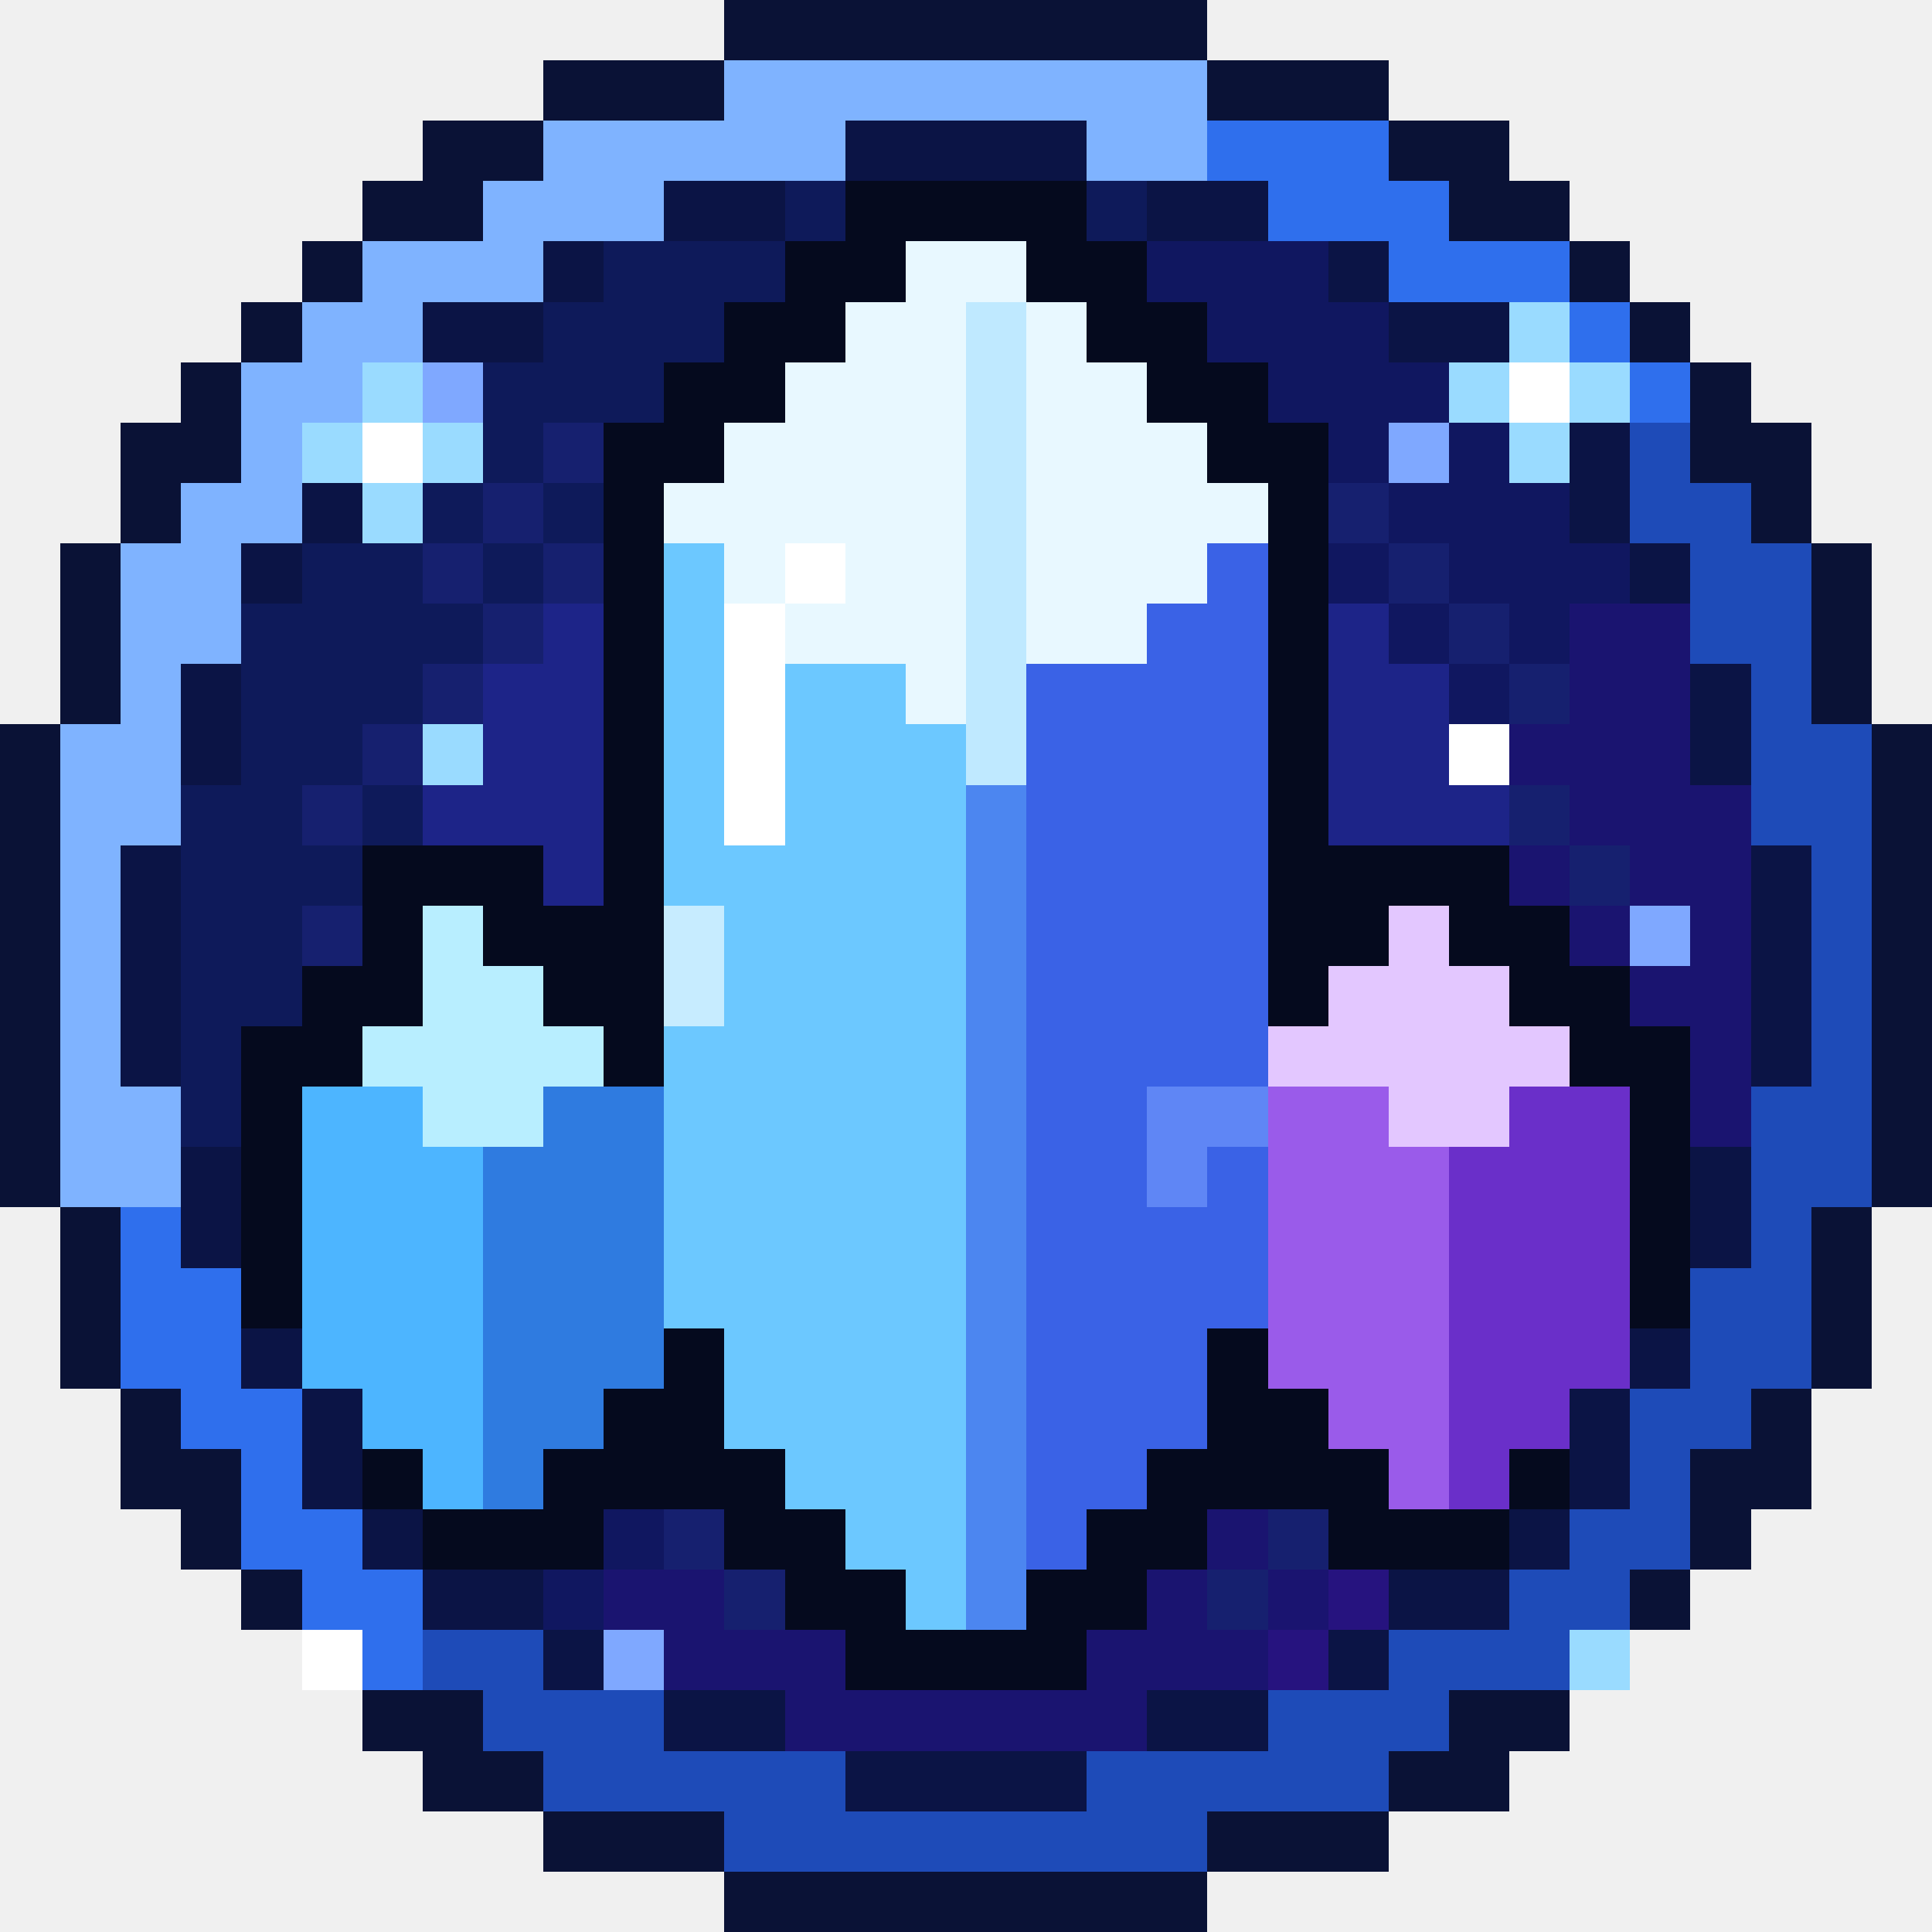
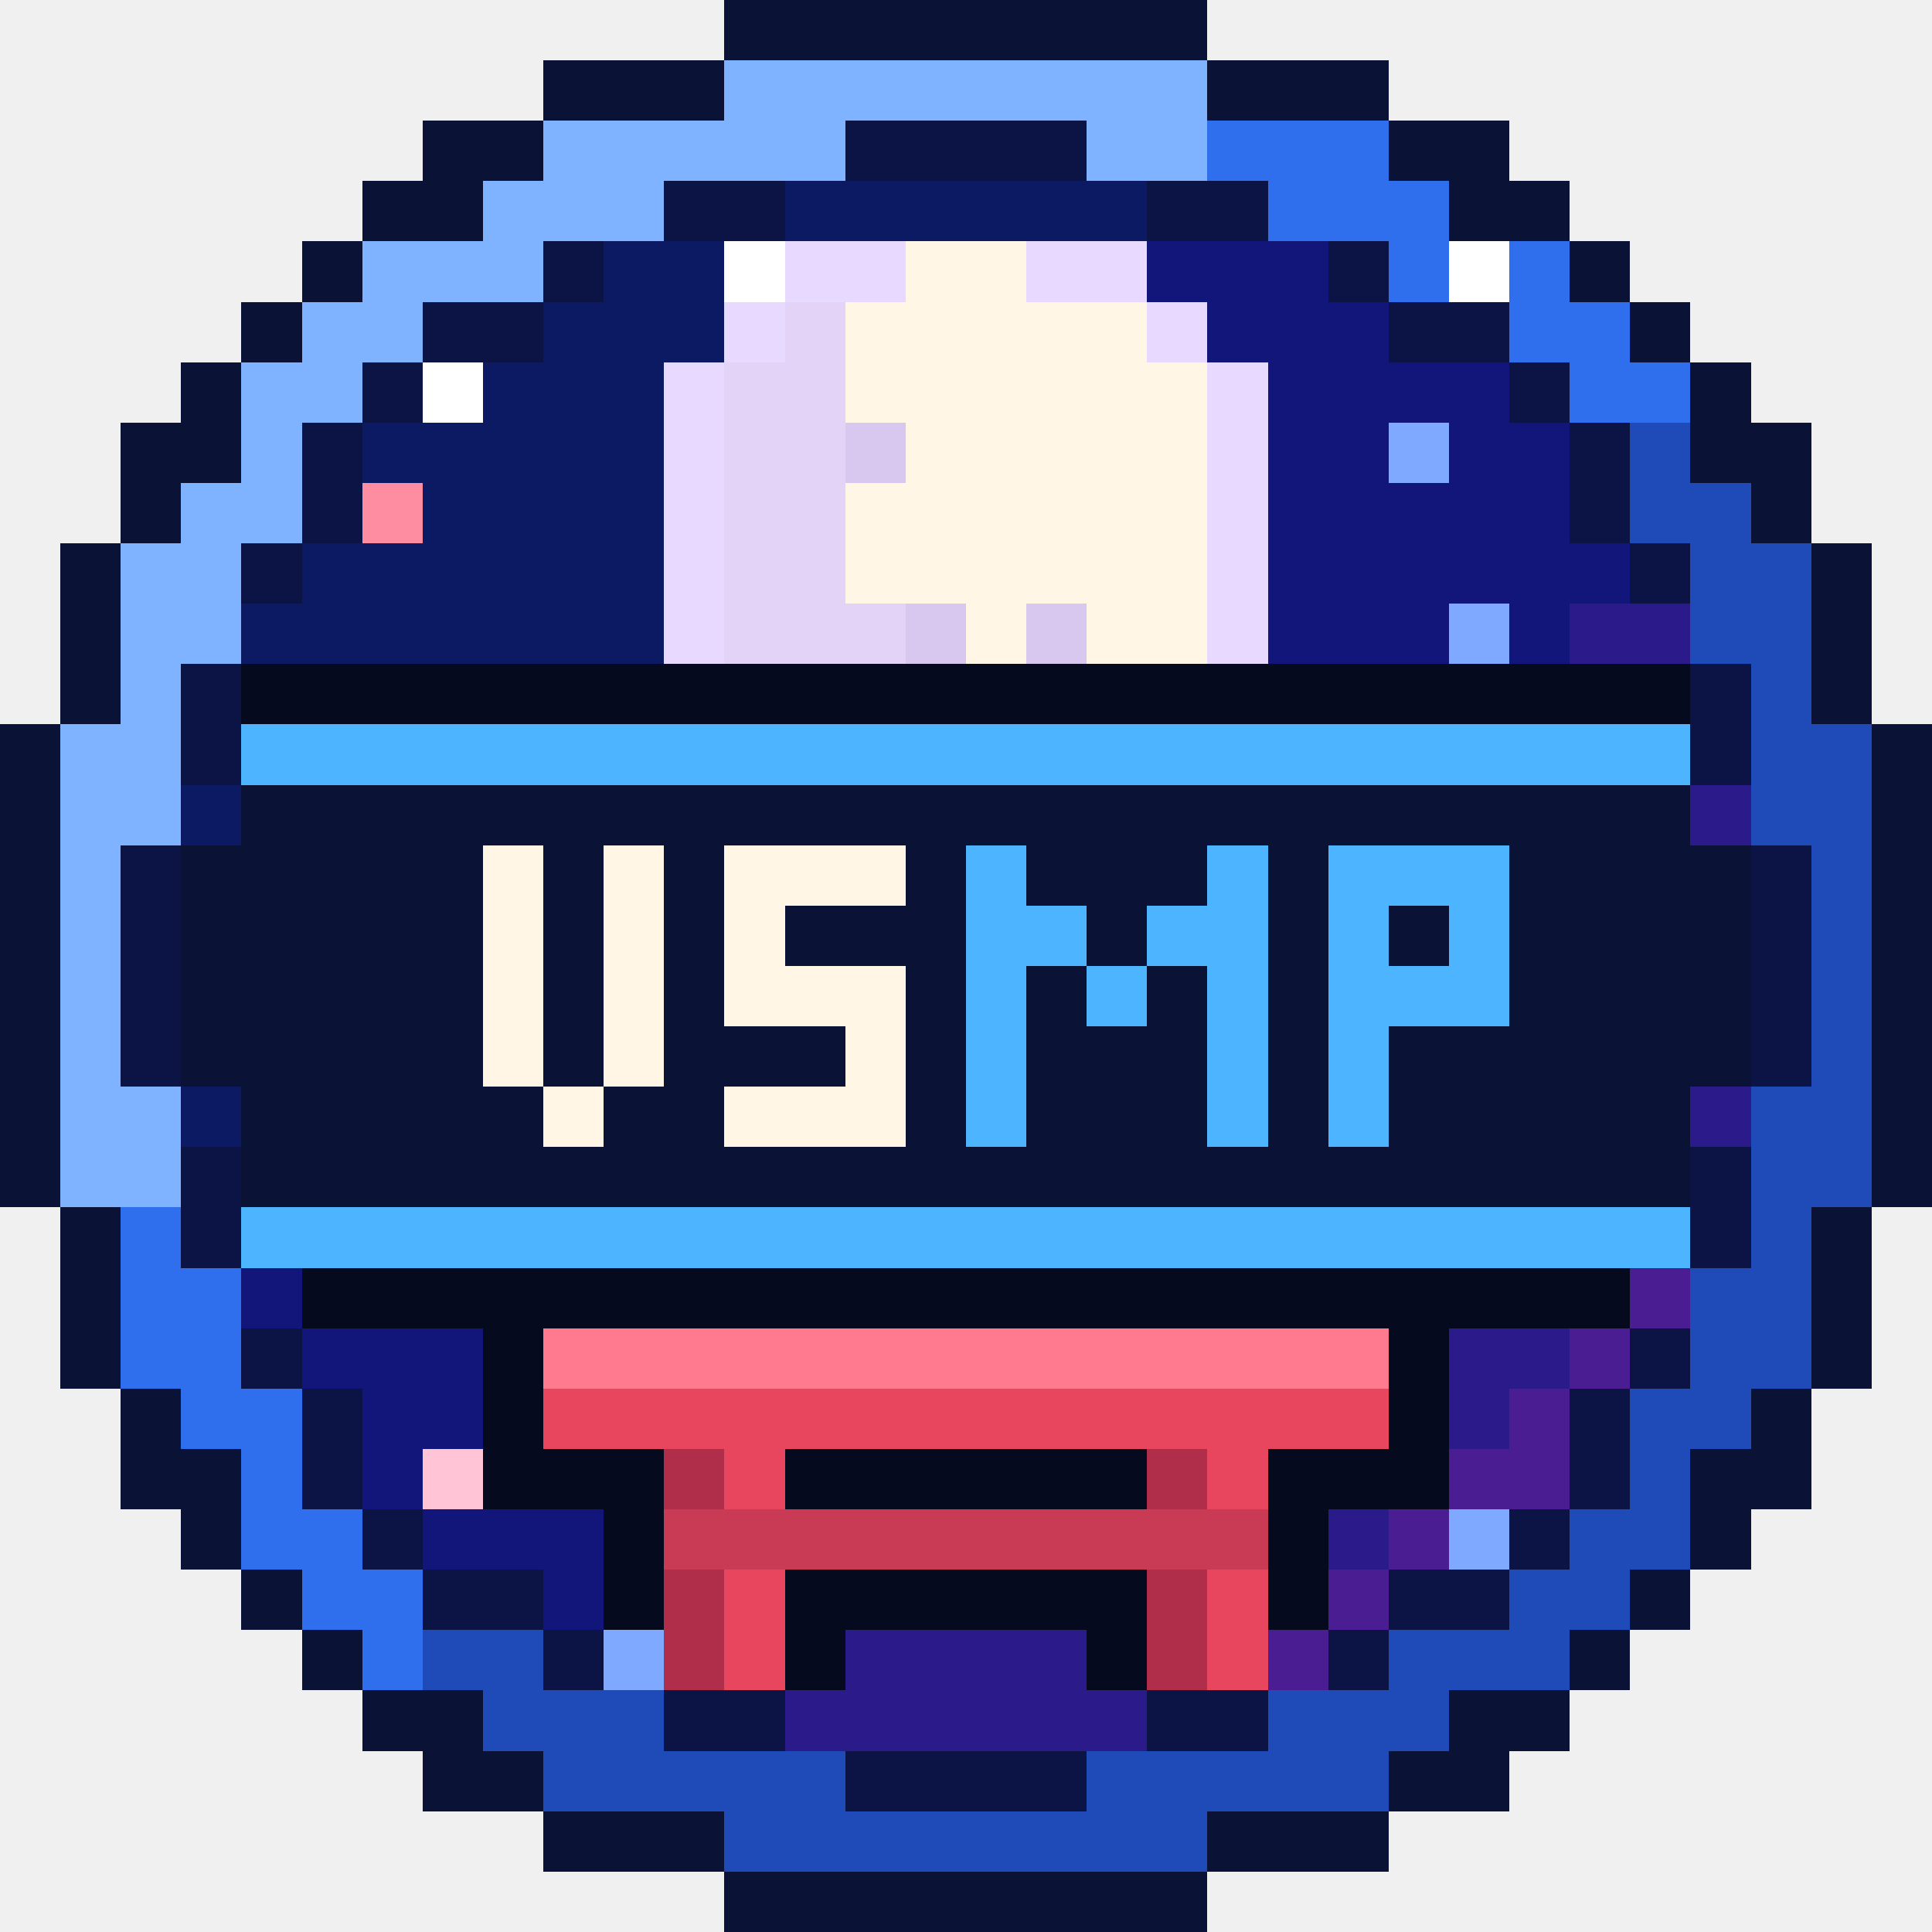
<svg xmlns="http://www.w3.org/2000/svg" viewBox="0 0 32 32" width="32" height="32" shape-rendering="crispEdges" role="img" aria-label="VSMP emblem">
  <rect x="12" y="0" width="8" height="1" fill="#0A1236" />
  <rect x="9" y="1" width="3" height="1" fill="#0A1236" />
  <rect x="12" y="1" width="8" height="1" fill="#7FB3FF" />
  <rect x="20" y="1" width="3" height="1" fill="#0A1236" />
  <rect x="7" y="2" width="2" height="1" fill="#0A1236" />
  <rect x="9" y="2" width="5" height="1" fill="#7FB3FF" />
  <rect x="14" y="2" width="4" height="1" fill="#0B1445" />
  <rect x="18" y="2" width="2" height="1" fill="#7FB3FF" />
  <rect x="20" y="2" width="3" height="1" fill="#2F6FED" />
  <rect x="23" y="2" width="2" height="1" fill="#0A1236" />
  <rect x="6" y="3" width="2" height="1" fill="#0A1236" />
  <rect x="8" y="3" width="3" height="1" fill="#7FB3FF" />
  <rect x="11" y="3" width="2" height="1" fill="#0B1445" />
-   <rect x="13" y="3" width="1" height="1" fill="#0E1A5A" />
-   <rect x="14" y="3" width="4" height="1" fill="#050A1E" />
-   <rect x="18" y="3" width="1" height="1" fill="#0E1A5A" />
+   <rect x="13" y="3" width="6" height="1" fill="#0C1A63" />
  <rect x="19" y="3" width="2" height="1" fill="#0B1445" />
  <rect x="21" y="3" width="3" height="1" fill="#2F6FED" />
  <rect x="24" y="3" width="2" height="1" fill="#0A1236" />
  <rect x="5" y="4" width="1" height="1" fill="#0A1236" />
  <rect x="6" y="4" width="3" height="1" fill="#7FB3FF" />
  <rect x="9" y="4" width="1" height="1" fill="#0B1445" />
-   <rect x="10" y="4" width="3" height="1" fill="#0E1A5A" />
-   <rect x="13" y="4" width="2" height="1" fill="#050A1E" />
-   <rect x="15" y="4" width="2" height="1" fill="#E8F8FF" />
-   <rect x="17" y="4" width="2" height="1" fill="#050A1E" />
-   <rect x="19" y="4" width="3" height="1" fill="#101760" />
+   <rect x="10" y="4" width="2" height="1" fill="#0C1A63" />
+   <rect x="12" y="4" width="1" height="1" fill="#FFFFFF" />
+   <rect x="13" y="4" width="2" height="1" fill="#E7D9FF" />
+   <rect x="15" y="4" width="2" height="1" fill="#FFF6E6" />
+   <rect x="17" y="4" width="2" height="1" fill="#E7D9FF" />
+   <rect x="19" y="4" width="3" height="1" fill="#12167A" />
  <rect x="22" y="4" width="1" height="1" fill="#0B1445" />
-   <rect x="23" y="4" width="3" height="1" fill="#2F6FED" />
+   <rect x="23" y="4" width="1" height="1" fill="#2F6FED" />
+   <rect x="24" y="4" width="1" height="1" fill="#FFFFFF" />
+   <rect x="25" y="4" width="1" height="1" fill="#2F6FED" />
  <rect x="26" y="4" width="1" height="1" fill="#0A1236" />
  <rect x="4" y="5" width="1" height="1" fill="#0A1236" />
  <rect x="5" y="5" width="2" height="1" fill="#7FB3FF" />
  <rect x="7" y="5" width="2" height="1" fill="#0B1445" />
-   <rect x="9" y="5" width="3" height="1" fill="#0E1A5A" />
-   <rect x="12" y="5" width="2" height="1" fill="#050A1E" />
-   <rect x="14" y="5" width="2" height="1" fill="#E8F8FF" />
-   <rect x="16" y="5" width="1" height="1" fill="#BFE9FF" />
-   <rect x="17" y="5" width="1" height="1" fill="#E8F8FF" />
-   <rect x="18" y="5" width="2" height="1" fill="#050A1E" />
-   <rect x="20" y="5" width="3" height="1" fill="#101760" />
+   <rect x="9" y="5" width="3" height="1" fill="#0C1A63" />
+   <rect x="12" y="5" width="1" height="1" fill="#E7D9FF" />
+   <rect x="13" y="5" width="1" height="1" fill="#E3D4F7" />
+   <rect x="14" y="5" width="5" height="1" fill="#FFF6E6" />
+   <rect x="19" y="5" width="1" height="1" fill="#E7D9FF" />
+   <rect x="20" y="5" width="3" height="1" fill="#12167A" />
  <rect x="23" y="5" width="2" height="1" fill="#0B1445" />
-   <rect x="25" y="5" width="1" height="1" fill="#9ADBFF" />
-   <rect x="26" y="5" width="1" height="1" fill="#2F6FED" />
+   <rect x="25" y="5" width="2" height="1" fill="#2F6FED" />
  <rect x="27" y="5" width="1" height="1" fill="#0A1236" />
  <rect x="3" y="6" width="1" height="1" fill="#0A1236" />
  <rect x="4" y="6" width="2" height="1" fill="#7FB3FF" />
-   <rect x="6" y="6" width="1" height="1" fill="#9ADBFF" />
-   <rect x="7" y="6" width="1" height="1" fill="#7FA8FF" />
-   <rect x="8" y="6" width="3" height="1" fill="#0E1A5A" />
-   <rect x="11" y="6" width="2" height="1" fill="#050A1E" />
-   <rect x="13" y="6" width="3" height="1" fill="#E8F8FF" />
-   <rect x="16" y="6" width="1" height="1" fill="#BFE9FF" />
-   <rect x="17" y="6" width="2" height="1" fill="#E8F8FF" />
-   <rect x="19" y="6" width="2" height="1" fill="#050A1E" />
-   <rect x="21" y="6" width="3" height="1" fill="#101760" />
-   <rect x="24" y="6" width="1" height="1" fill="#9ADBFF" />
-   <rect x="25" y="6" width="1" height="1" fill="#FFFFFF" />
-   <rect x="26" y="6" width="1" height="1" fill="#9ADBFF" />
-   <rect x="27" y="6" width="1" height="1" fill="#2F6FED" />
+   <rect x="6" y="6" width="1" height="1" fill="#0B1445" />
+   <rect x="7" y="6" width="1" height="1" fill="#FFFFFF" />
+   <rect x="8" y="6" width="3" height="1" fill="#0C1A63" />
+   <rect x="11" y="6" width="1" height="1" fill="#E7D9FF" />
+   <rect x="12" y="6" width="2" height="1" fill="#E3D4F7" />
+   <rect x="14" y="6" width="6" height="1" fill="#FFF6E6" />
+   <rect x="20" y="6" width="1" height="1" fill="#E7D9FF" />
+   <rect x="21" y="6" width="4" height="1" fill="#12167A" />
+   <rect x="25" y="6" width="1" height="1" fill="#0B1445" />
+   <rect x="26" y="6" width="2" height="1" fill="#2F6FED" />
  <rect x="28" y="6" width="1" height="1" fill="#0A1236" />
  <rect x="2" y="7" width="2" height="1" fill="#0A1236" />
  <rect x="4" y="7" width="1" height="1" fill="#7FB3FF" />
-   <rect x="5" y="7" width="1" height="1" fill="#9ADBFF" />
-   <rect x="6" y="7" width="1" height="1" fill="#FFFFFF" />
-   <rect x="7" y="7" width="1" height="1" fill="#9ADBFF" />
-   <rect x="8" y="7" width="1" height="1" fill="#0E1A5A" />
-   <rect x="9" y="7" width="1" height="1" fill="#16206F" />
-   <rect x="10" y="7" width="2" height="1" fill="#050A1E" />
-   <rect x="12" y="7" width="4" height="1" fill="#E8F8FF" />
-   <rect x="16" y="7" width="1" height="1" fill="#BFE9FF" />
-   <rect x="17" y="7" width="3" height="1" fill="#E8F8FF" />
-   <rect x="20" y="7" width="2" height="1" fill="#050A1E" />
-   <rect x="22" y="7" width="1" height="1" fill="#101760" />
+   <rect x="5" y="7" width="1" height="1" fill="#0B1445" />
+   <rect x="6" y="7" width="5" height="1" fill="#0C1A63" />
+   <rect x="11" y="7" width="1" height="1" fill="#E7D9FF" />
+   <rect x="12" y="7" width="2" height="1" fill="#E3D4F7" />
+   <rect x="14" y="7" width="1" height="1" fill="#D8C8F0" />
+   <rect x="15" y="7" width="5" height="1" fill="#FFF6E6" />
+   <rect x="20" y="7" width="1" height="1" fill="#E7D9FF" />
+   <rect x="21" y="7" width="2" height="1" fill="#12167A" />
  <rect x="23" y="7" width="1" height="1" fill="#7FA8FF" />
-   <rect x="24" y="7" width="1" height="1" fill="#101760" />
-   <rect x="25" y="7" width="1" height="1" fill="#9ADBFF" />
+   <rect x="24" y="7" width="2" height="1" fill="#12167A" />
  <rect x="26" y="7" width="1" height="1" fill="#0B1445" />
  <rect x="27" y="7" width="1" height="1" fill="#1E4BB8" />
  <rect x="28" y="7" width="2" height="1" fill="#0A1236" />
  <rect x="2" y="8" width="1" height="1" fill="#0A1236" />
  <rect x="3" y="8" width="2" height="1" fill="#7FB3FF" />
  <rect x="5" y="8" width="1" height="1" fill="#0B1445" />
-   <rect x="6" y="8" width="1" height="1" fill="#9ADBFF" />
-   <rect x="7" y="8" width="1" height="1" fill="#0E1A5A" />
-   <rect x="8" y="8" width="1" height="1" fill="#16206F" />
-   <rect x="9" y="8" width="1" height="1" fill="#0E1A5A" />
-   <rect x="10" y="8" width="1" height="1" fill="#050A1E" />
-   <rect x="11" y="8" width="5" height="1" fill="#E8F8FF" />
-   <rect x="16" y="8" width="1" height="1" fill="#BFE9FF" />
-   <rect x="17" y="8" width="4" height="1" fill="#E8F8FF" />
-   <rect x="21" y="8" width="1" height="1" fill="#050A1E" />
-   <rect x="22" y="8" width="1" height="1" fill="#16206F" />
-   <rect x="23" y="8" width="3" height="1" fill="#101760" />
+   <rect x="6" y="8" width="1" height="1" fill="#FF8DA1" />
+   <rect x="7" y="8" width="4" height="1" fill="#0C1A63" />
+   <rect x="11" y="8" width="1" height="1" fill="#E7D9FF" />
+   <rect x="12" y="8" width="2" height="1" fill="#E3D4F7" />
+   <rect x="14" y="8" width="6" height="1" fill="#FFF6E6" />
+   <rect x="20" y="8" width="1" height="1" fill="#E7D9FF" />
+   <rect x="21" y="8" width="5" height="1" fill="#12167A" />
  <rect x="26" y="8" width="1" height="1" fill="#0B1445" />
  <rect x="27" y="8" width="2" height="1" fill="#1E4BB8" />
  <rect x="29" y="8" width="1" height="1" fill="#0A1236" />
  <rect x="1" y="9" width="1" height="1" fill="#0A1236" />
  <rect x="2" y="9" width="2" height="1" fill="#7FB3FF" />
  <rect x="4" y="9" width="1" height="1" fill="#0B1445" />
-   <rect x="5" y="9" width="2" height="1" fill="#0E1A5A" />
-   <rect x="7" y="9" width="1" height="1" fill="#16206F" />
-   <rect x="8" y="9" width="1" height="1" fill="#0E1A5A" />
-   <rect x="9" y="9" width="1" height="1" fill="#16206F" />
-   <rect x="10" y="9" width="1" height="1" fill="#050A1E" />
-   <rect x="11" y="9" width="1" height="1" fill="#6CC8FF" />
-   <rect x="12" y="9" width="1" height="1" fill="#E8F8FF" />
-   <rect x="13" y="9" width="1" height="1" fill="#FFFFFF" />
-   <rect x="14" y="9" width="2" height="1" fill="#E8F8FF" />
-   <rect x="16" y="9" width="1" height="1" fill="#BFE9FF" />
-   <rect x="17" y="9" width="3" height="1" fill="#E8F8FF" />
-   <rect x="20" y="9" width="1" height="1" fill="#3A62E6" />
-   <rect x="21" y="9" width="1" height="1" fill="#050A1E" />
-   <rect x="22" y="9" width="1" height="1" fill="#101760" />
-   <rect x="23" y="9" width="1" height="1" fill="#16206F" />
-   <rect x="24" y="9" width="3" height="1" fill="#101760" />
+   <rect x="5" y="9" width="6" height="1" fill="#0C1A63" />
+   <rect x="11" y="9" width="1" height="1" fill="#E7D9FF" />
+   <rect x="12" y="9" width="2" height="1" fill="#E3D4F7" />
+   <rect x="14" y="9" width="6" height="1" fill="#FFF6E6" />
+   <rect x="20" y="9" width="1" height="1" fill="#E7D9FF" />
+   <rect x="21" y="9" width="6" height="1" fill="#12167A" />
  <rect x="27" y="9" width="1" height="1" fill="#0B1445" />
  <rect x="28" y="9" width="2" height="1" fill="#1E4BB8" />
  <rect x="30" y="9" width="1" height="1" fill="#0A1236" />
  <rect x="1" y="10" width="1" height="1" fill="#0A1236" />
  <rect x="2" y="10" width="2" height="1" fill="#7FB3FF" />
-   <rect x="4" y="10" width="4" height="1" fill="#0E1A5A" />
-   <rect x="8" y="10" width="1" height="1" fill="#16206F" />
-   <rect x="9" y="10" width="1" height="1" fill="#1D2488" />
-   <rect x="10" y="10" width="1" height="1" fill="#050A1E" />
-   <rect x="11" y="10" width="1" height="1" fill="#6CC8FF" />
-   <rect x="12" y="10" width="1" height="1" fill="#FFFFFF" />
-   <rect x="13" y="10" width="3" height="1" fill="#E8F8FF" />
-   <rect x="16" y="10" width="1" height="1" fill="#BFE9FF" />
-   <rect x="17" y="10" width="2" height="1" fill="#E8F8FF" />
-   <rect x="19" y="10" width="2" height="1" fill="#3A62E6" />
-   <rect x="21" y="10" width="1" height="1" fill="#050A1E" />
-   <rect x="22" y="10" width="1" height="1" fill="#1D2488" />
-   <rect x="23" y="10" width="1" height="1" fill="#101760" />
-   <rect x="24" y="10" width="1" height="1" fill="#16206F" />
-   <rect x="25" y="10" width="1" height="1" fill="#101760" />
-   <rect x="26" y="10" width="2" height="1" fill="#1A1470" />
+   <rect x="4" y="10" width="7" height="1" fill="#0C1A63" />
+   <rect x="11" y="10" width="1" height="1" fill="#E7D9FF" />
+   <rect x="12" y="10" width="3" height="1" fill="#E3D4F7" />
+   <rect x="15" y="10" width="1" height="1" fill="#D8C8F0" />
+   <rect x="16" y="10" width="1" height="1" fill="#FFF6E6" />
+   <rect x="17" y="10" width="1" height="1" fill="#D8C8F0" />
+   <rect x="18" y="10" width="2" height="1" fill="#FFF6E6" />
+   <rect x="20" y="10" width="1" height="1" fill="#E7D9FF" />
+   <rect x="21" y="10" width="3" height="1" fill="#12167A" />
+   <rect x="24" y="10" width="1" height="1" fill="#7FA8FF" />
+   <rect x="25" y="10" width="1" height="1" fill="#12167A" />
+   <rect x="26" y="10" width="2" height="1" fill="#2A1A8A" />
  <rect x="28" y="10" width="2" height="1" fill="#1E4BB8" />
  <rect x="30" y="10" width="1" height="1" fill="#0A1236" />
  <rect x="1" y="11" width="1" height="1" fill="#0A1236" />
  <rect x="2" y="11" width="1" height="1" fill="#7FB3FF" />
  <rect x="3" y="11" width="1" height="1" fill="#0B1445" />
-   <rect x="4" y="11" width="3" height="1" fill="#0E1A5A" />
-   <rect x="7" y="11" width="1" height="1" fill="#16206F" />
-   <rect x="8" y="11" width="2" height="1" fill="#1D2488" />
-   <rect x="10" y="11" width="1" height="1" fill="#050A1E" />
-   <rect x="11" y="11" width="1" height="1" fill="#6CC8FF" />
-   <rect x="12" y="11" width="1" height="1" fill="#FFFFFF" />
-   <rect x="13" y="11" width="2" height="1" fill="#6CC8FF" />
-   <rect x="15" y="11" width="1" height="1" fill="#E8F8FF" />
-   <rect x="16" y="11" width="1" height="1" fill="#BFE9FF" />
-   <rect x="17" y="11" width="4" height="1" fill="#3A62E6" />
-   <rect x="21" y="11" width="1" height="1" fill="#050A1E" />
-   <rect x="22" y="11" width="2" height="1" fill="#1D2488" />
-   <rect x="24" y="11" width="1" height="1" fill="#101760" />
-   <rect x="25" y="11" width="1" height="1" fill="#16206F" />
-   <rect x="26" y="11" width="2" height="1" fill="#1A1470" />
+   <rect x="4" y="11" width="24" height="1" fill="#050A1E" />
  <rect x="28" y="11" width="1" height="1" fill="#0B1445" />
  <rect x="29" y="11" width="1" height="1" fill="#1E4BB8" />
  <rect x="30" y="11" width="1" height="1" fill="#0A1236" />
  <rect x="0" y="12" width="1" height="1" fill="#0A1236" />
  <rect x="1" y="12" width="2" height="1" fill="#7FB3FF" />
  <rect x="3" y="12" width="1" height="1" fill="#0B1445" />
-   <rect x="4" y="12" width="2" height="1" fill="#0E1A5A" />
-   <rect x="6" y="12" width="1" height="1" fill="#16206F" />
-   <rect x="7" y="12" width="1" height="1" fill="#9ADBFF" />
-   <rect x="8" y="12" width="2" height="1" fill="#1D2488" />
-   <rect x="10" y="12" width="1" height="1" fill="#050A1E" />
-   <rect x="11" y="12" width="1" height="1" fill="#6CC8FF" />
-   <rect x="12" y="12" width="1" height="1" fill="#FFFFFF" />
-   <rect x="13" y="12" width="3" height="1" fill="#6CC8FF" />
-   <rect x="16" y="12" width="1" height="1" fill="#BFE9FF" />
-   <rect x="17" y="12" width="4" height="1" fill="#3A62E6" />
-   <rect x="21" y="12" width="1" height="1" fill="#050A1E" />
-   <rect x="22" y="12" width="2" height="1" fill="#1D2488" />
-   <rect x="24" y="12" width="1" height="1" fill="#FFFFFF" />
-   <rect x="25" y="12" width="3" height="1" fill="#1A1470" />
+   <rect x="4" y="12" width="24" height="1" fill="#4DB5FF" />
  <rect x="28" y="12" width="1" height="1" fill="#0B1445" />
  <rect x="29" y="12" width="2" height="1" fill="#1E4BB8" />
  <rect x="31" y="12" width="1" height="1" fill="#0A1236" />
  <rect x="0" y="13" width="1" height="1" fill="#0A1236" />
  <rect x="1" y="13" width="2" height="1" fill="#7FB3FF" />
-   <rect x="3" y="13" width="2" height="1" fill="#0E1A5A" />
-   <rect x="5" y="13" width="1" height="1" fill="#16206F" />
-   <rect x="6" y="13" width="1" height="1" fill="#0E1A5A" />
-   <rect x="7" y="13" width="3" height="1" fill="#1D2488" />
-   <rect x="10" y="13" width="1" height="1" fill="#050A1E" />
-   <rect x="11" y="13" width="1" height="1" fill="#6CC8FF" />
-   <rect x="12" y="13" width="1" height="1" fill="#FFFFFF" />
-   <rect x="13" y="13" width="3" height="1" fill="#6CC8FF" />
-   <rect x="16" y="13" width="1" height="1" fill="#4C86F0" />
-   <rect x="17" y="13" width="4" height="1" fill="#3A62E6" />
-   <rect x="21" y="13" width="1" height="1" fill="#050A1E" />
-   <rect x="22" y="13" width="3" height="1" fill="#1D2488" />
-   <rect x="25" y="13" width="1" height="1" fill="#16206F" />
-   <rect x="26" y="13" width="3" height="1" fill="#1A1470" />
+   <rect x="3" y="13" width="1" height="1" fill="#0C1A63" />
+   <rect x="4" y="13" width="24" height="1" fill="#0A1236" />
+   <rect x="28" y="13" width="1" height="1" fill="#2A1A8A" />
  <rect x="29" y="13" width="2" height="1" fill="#1E4BB8" />
  <rect x="31" y="13" width="1" height="1" fill="#0A1236" />
  <rect x="0" y="14" width="1" height="1" fill="#0A1236" />
  <rect x="1" y="14" width="1" height="1" fill="#7FB3FF" />
  <rect x="2" y="14" width="1" height="1" fill="#0B1445" />
-   <rect x="3" y="14" width="3" height="1" fill="#0E1A5A" />
-   <rect x="6" y="14" width="3" height="1" fill="#050A1E" />
-   <rect x="9" y="14" width="1" height="1" fill="#1D2488" />
-   <rect x="10" y="14" width="1" height="1" fill="#050A1E" />
-   <rect x="11" y="14" width="5" height="1" fill="#6CC8FF" />
-   <rect x="16" y="14" width="1" height="1" fill="#4C86F0" />
-   <rect x="17" y="14" width="4" height="1" fill="#3A62E6" />
-   <rect x="21" y="14" width="4" height="1" fill="#050A1E" />
-   <rect x="25" y="14" width="1" height="1" fill="#1A1470" />
-   <rect x="26" y="14" width="1" height="1" fill="#16206F" />
-   <rect x="27" y="14" width="2" height="1" fill="#1A1470" />
+   <rect x="3" y="14" width="5" height="1" fill="#0A1236" />
+   <rect x="8" y="14" width="1" height="1" fill="#FFF6E6" />
+   <rect x="9" y="14" width="1" height="1" fill="#0A1236" />
+   <rect x="10" y="14" width="1" height="1" fill="#FFF6E6" />
+   <rect x="11" y="14" width="1" height="1" fill="#0A1236" />
+   <rect x="12" y="14" width="3" height="1" fill="#FFF6E6" />
+   <rect x="15" y="14" width="1" height="1" fill="#0A1236" />
+   <rect x="16" y="14" width="1" height="1" fill="#4DB5FF" />
+   <rect x="17" y="14" width="3" height="1" fill="#0A1236" />
+   <rect x="20" y="14" width="1" height="1" fill="#4DB5FF" />
+   <rect x="21" y="14" width="1" height="1" fill="#0A1236" />
+   <rect x="22" y="14" width="3" height="1" fill="#4DB5FF" />
+   <rect x="25" y="14" width="4" height="1" fill="#0A1236" />
  <rect x="29" y="14" width="1" height="1" fill="#0B1445" />
  <rect x="30" y="14" width="1" height="1" fill="#1E4BB8" />
  <rect x="31" y="14" width="1" height="1" fill="#0A1236" />
  <rect x="0" y="15" width="1" height="1" fill="#0A1236" />
  <rect x="1" y="15" width="1" height="1" fill="#7FB3FF" />
  <rect x="2" y="15" width="1" height="1" fill="#0B1445" />
-   <rect x="3" y="15" width="2" height="1" fill="#0E1A5A" />
-   <rect x="5" y="15" width="1" height="1" fill="#16206F" />
-   <rect x="6" y="15" width="1" height="1" fill="#050A1E" />
-   <rect x="7" y="15" width="1" height="1" fill="#B8EEFF" />
-   <rect x="8" y="15" width="3" height="1" fill="#050A1E" />
-   <rect x="11" y="15" width="1" height="1" fill="#C7ECFF" />
-   <rect x="12" y="15" width="4" height="1" fill="#6CC8FF" />
-   <rect x="16" y="15" width="1" height="1" fill="#4C86F0" />
-   <rect x="17" y="15" width="4" height="1" fill="#3A62E6" />
-   <rect x="21" y="15" width="2" height="1" fill="#050A1E" />
-   <rect x="23" y="15" width="1" height="1" fill="#E3C7FF" />
-   <rect x="24" y="15" width="2" height="1" fill="#050A1E" />
-   <rect x="26" y="15" width="1" height="1" fill="#1A1470" />
-   <rect x="27" y="15" width="1" height="1" fill="#7FA8FF" />
-   <rect x="28" y="15" width="1" height="1" fill="#1A1470" />
+   <rect x="3" y="15" width="5" height="1" fill="#0A1236" />
+   <rect x="8" y="15" width="1" height="1" fill="#FFF6E6" />
+   <rect x="9" y="15" width="1" height="1" fill="#0A1236" />
+   <rect x="10" y="15" width="1" height="1" fill="#FFF6E6" />
+   <rect x="11" y="15" width="1" height="1" fill="#0A1236" />
+   <rect x="12" y="15" width="1" height="1" fill="#FFF6E6" />
+   <rect x="13" y="15" width="3" height="1" fill="#0A1236" />
+   <rect x="16" y="15" width="2" height="1" fill="#4DB5FF" />
+   <rect x="18" y="15" width="1" height="1" fill="#0A1236" />
+   <rect x="19" y="15" width="2" height="1" fill="#4DB5FF" />
+   <rect x="21" y="15" width="1" height="1" fill="#0A1236" />
+   <rect x="22" y="15" width="1" height="1" fill="#4DB5FF" />
+   <rect x="23" y="15" width="1" height="1" fill="#0A1236" />
+   <rect x="24" y="15" width="1" height="1" fill="#4DB5FF" />
+   <rect x="25" y="15" width="4" height="1" fill="#0A1236" />
  <rect x="29" y="15" width="1" height="1" fill="#0B1445" />
  <rect x="30" y="15" width="1" height="1" fill="#1E4BB8" />
  <rect x="31" y="15" width="1" height="1" fill="#0A1236" />
  <rect x="0" y="16" width="1" height="1" fill="#0A1236" />
  <rect x="1" y="16" width="1" height="1" fill="#7FB3FF" />
  <rect x="2" y="16" width="1" height="1" fill="#0B1445" />
-   <rect x="3" y="16" width="2" height="1" fill="#0E1A5A" />
-   <rect x="5" y="16" width="2" height="1" fill="#050A1E" />
-   <rect x="7" y="16" width="2" height="1" fill="#B8EEFF" />
-   <rect x="9" y="16" width="2" height="1" fill="#050A1E" />
-   <rect x="11" y="16" width="1" height="1" fill="#C7ECFF" />
-   <rect x="12" y="16" width="4" height="1" fill="#6CC8FF" />
-   <rect x="16" y="16" width="1" height="1" fill="#4C86F0" />
-   <rect x="17" y="16" width="4" height="1" fill="#3A62E6" />
-   <rect x="21" y="16" width="1" height="1" fill="#050A1E" />
-   <rect x="22" y="16" width="3" height="1" fill="#E3C7FF" />
-   <rect x="25" y="16" width="2" height="1" fill="#050A1E" />
-   <rect x="27" y="16" width="2" height="1" fill="#1A1470" />
+   <rect x="3" y="16" width="5" height="1" fill="#0A1236" />
+   <rect x="8" y="16" width="1" height="1" fill="#FFF6E6" />
+   <rect x="9" y="16" width="1" height="1" fill="#0A1236" />
+   <rect x="10" y="16" width="1" height="1" fill="#FFF6E6" />
+   <rect x="11" y="16" width="1" height="1" fill="#0A1236" />
+   <rect x="12" y="16" width="3" height="1" fill="#FFF6E6" />
+   <rect x="15" y="16" width="1" height="1" fill="#0A1236" />
+   <rect x="16" y="16" width="1" height="1" fill="#4DB5FF" />
+   <rect x="17" y="16" width="1" height="1" fill="#0A1236" />
+   <rect x="18" y="16" width="1" height="1" fill="#4DB5FF" />
+   <rect x="19" y="16" width="1" height="1" fill="#0A1236" />
+   <rect x="20" y="16" width="1" height="1" fill="#4DB5FF" />
+   <rect x="21" y="16" width="1" height="1" fill="#0A1236" />
+   <rect x="22" y="16" width="3" height="1" fill="#4DB5FF" />
+   <rect x="25" y="16" width="4" height="1" fill="#0A1236" />
  <rect x="29" y="16" width="1" height="1" fill="#0B1445" />
  <rect x="30" y="16" width="1" height="1" fill="#1E4BB8" />
  <rect x="31" y="16" width="1" height="1" fill="#0A1236" />
  <rect x="0" y="17" width="1" height="1" fill="#0A1236" />
  <rect x="1" y="17" width="1" height="1" fill="#7FB3FF" />
  <rect x="2" y="17" width="1" height="1" fill="#0B1445" />
-   <rect x="3" y="17" width="1" height="1" fill="#0E1A5A" />
-   <rect x="4" y="17" width="2" height="1" fill="#050A1E" />
-   <rect x="6" y="17" width="4" height="1" fill="#B8EEFF" />
-   <rect x="10" y="17" width="1" height="1" fill="#050A1E" />
-   <rect x="11" y="17" width="5" height="1" fill="#6CC8FF" />
-   <rect x="16" y="17" width="1" height="1" fill="#4C86F0" />
-   <rect x="17" y="17" width="4" height="1" fill="#3A62E6" />
-   <rect x="21" y="17" width="5" height="1" fill="#E3C7FF" />
-   <rect x="26" y="17" width="2" height="1" fill="#050A1E" />
-   <rect x="28" y="17" width="1" height="1" fill="#1A1470" />
+   <rect x="3" y="17" width="5" height="1" fill="#0A1236" />
+   <rect x="8" y="17" width="1" height="1" fill="#FFF6E6" />
+   <rect x="9" y="17" width="1" height="1" fill="#0A1236" />
+   <rect x="10" y="17" width="1" height="1" fill="#FFF6E6" />
+   <rect x="11" y="17" width="3" height="1" fill="#0A1236" />
+   <rect x="14" y="17" width="1" height="1" fill="#FFF6E6" />
+   <rect x="15" y="17" width="1" height="1" fill="#0A1236" />
+   <rect x="16" y="17" width="1" height="1" fill="#4DB5FF" />
+   <rect x="17" y="17" width="3" height="1" fill="#0A1236" />
+   <rect x="20" y="17" width="1" height="1" fill="#4DB5FF" />
+   <rect x="21" y="17" width="1" height="1" fill="#0A1236" />
+   <rect x="22" y="17" width="1" height="1" fill="#4DB5FF" />
+   <rect x="23" y="17" width="6" height="1" fill="#0A1236" />
  <rect x="29" y="17" width="1" height="1" fill="#0B1445" />
  <rect x="30" y="17" width="1" height="1" fill="#1E4BB8" />
  <rect x="31" y="17" width="1" height="1" fill="#0A1236" />
  <rect x="0" y="18" width="1" height="1" fill="#0A1236" />
  <rect x="1" y="18" width="2" height="1" fill="#7FB3FF" />
-   <rect x="3" y="18" width="1" height="1" fill="#0E1A5A" />
-   <rect x="4" y="18" width="1" height="1" fill="#050A1E" />
-   <rect x="5" y="18" width="2" height="1" fill="#4DB5FF" />
-   <rect x="7" y="18" width="2" height="1" fill="#B8EEFF" />
-   <rect x="9" y="18" width="2" height="1" fill="#2F7BE0" />
-   <rect x="11" y="18" width="5" height="1" fill="#6CC8FF" />
-   <rect x="16" y="18" width="1" height="1" fill="#4C86F0" />
-   <rect x="17" y="18" width="2" height="1" fill="#3A62E6" />
-   <rect x="19" y="18" width="2" height="1" fill="#5F86F5" />
-   <rect x="21" y="18" width="2" height="1" fill="#9A5BEA" />
-   <rect x="23" y="18" width="2" height="1" fill="#E3C7FF" />
-   <rect x="25" y="18" width="2" height="1" fill="#6A2FC9" />
-   <rect x="27" y="18" width="1" height="1" fill="#050A1E" />
-   <rect x="28" y="18" width="1" height="1" fill="#1A1470" />
+   <rect x="3" y="18" width="1" height="1" fill="#0C1A63" />
+   <rect x="4" y="18" width="5" height="1" fill="#0A1236" />
+   <rect x="9" y="18" width="1" height="1" fill="#FFF6E6" />
+   <rect x="10" y="18" width="2" height="1" fill="#0A1236" />
+   <rect x="12" y="18" width="3" height="1" fill="#FFF6E6" />
+   <rect x="15" y="18" width="1" height="1" fill="#0A1236" />
+   <rect x="16" y="18" width="1" height="1" fill="#4DB5FF" />
+   <rect x="17" y="18" width="3" height="1" fill="#0A1236" />
+   <rect x="20" y="18" width="1" height="1" fill="#4DB5FF" />
+   <rect x="21" y="18" width="1" height="1" fill="#0A1236" />
+   <rect x="22" y="18" width="1" height="1" fill="#4DB5FF" />
+   <rect x="23" y="18" width="5" height="1" fill="#0A1236" />
+   <rect x="28" y="18" width="1" height="1" fill="#2A1A8A" />
  <rect x="29" y="18" width="2" height="1" fill="#1E4BB8" />
  <rect x="31" y="18" width="1" height="1" fill="#0A1236" />
  <rect x="0" y="19" width="1" height="1" fill="#0A1236" />
  <rect x="1" y="19" width="2" height="1" fill="#7FB3FF" />
  <rect x="3" y="19" width="1" height="1" fill="#0B1445" />
-   <rect x="4" y="19" width="1" height="1" fill="#050A1E" />
-   <rect x="5" y="19" width="3" height="1" fill="#4DB5FF" />
-   <rect x="8" y="19" width="3" height="1" fill="#2F7BE0" />
-   <rect x="11" y="19" width="5" height="1" fill="#6CC8FF" />
-   <rect x="16" y="19" width="1" height="1" fill="#4C86F0" />
-   <rect x="17" y="19" width="2" height="1" fill="#3A62E6" />
-   <rect x="19" y="19" width="1" height="1" fill="#5F86F5" />
-   <rect x="20" y="19" width="1" height="1" fill="#3A62E6" />
-   <rect x="21" y="19" width="3" height="1" fill="#9A5BEA" />
-   <rect x="24" y="19" width="3" height="1" fill="#6A2FC9" />
-   <rect x="27" y="19" width="1" height="1" fill="#050A1E" />
+   <rect x="4" y="19" width="24" height="1" fill="#0A1236" />
  <rect x="28" y="19" width="1" height="1" fill="#0B1445" />
  <rect x="29" y="19" width="2" height="1" fill="#1E4BB8" />
  <rect x="31" y="19" width="1" height="1" fill="#0A1236" />
  <rect x="1" y="20" width="1" height="1" fill="#0A1236" />
  <rect x="2" y="20" width="1" height="1" fill="#2F6FED" />
  <rect x="3" y="20" width="1" height="1" fill="#0B1445" />
-   <rect x="4" y="20" width="1" height="1" fill="#050A1E" />
-   <rect x="5" y="20" width="3" height="1" fill="#4DB5FF" />
-   <rect x="8" y="20" width="3" height="1" fill="#2F7BE0" />
-   <rect x="11" y="20" width="5" height="1" fill="#6CC8FF" />
-   <rect x="16" y="20" width="1" height="1" fill="#4C86F0" />
-   <rect x="17" y="20" width="4" height="1" fill="#3A62E6" />
-   <rect x="21" y="20" width="3" height="1" fill="#9A5BEA" />
-   <rect x="24" y="20" width="3" height="1" fill="#6A2FC9" />
-   <rect x="27" y="20" width="1" height="1" fill="#050A1E" />
+   <rect x="4" y="20" width="24" height="1" fill="#4DB5FF" />
  <rect x="28" y="20" width="1" height="1" fill="#0B1445" />
  <rect x="29" y="20" width="1" height="1" fill="#1E4BB8" />
  <rect x="30" y="20" width="1" height="1" fill="#0A1236" />
  <rect x="1" y="21" width="1" height="1" fill="#0A1236" />
  <rect x="2" y="21" width="2" height="1" fill="#2F6FED" />
-   <rect x="4" y="21" width="1" height="1" fill="#050A1E" />
-   <rect x="5" y="21" width="3" height="1" fill="#4DB5FF" />
-   <rect x="8" y="21" width="3" height="1" fill="#2F7BE0" />
-   <rect x="11" y="21" width="5" height="1" fill="#6CC8FF" />
-   <rect x="16" y="21" width="1" height="1" fill="#4C86F0" />
-   <rect x="17" y="21" width="4" height="1" fill="#3A62E6" />
-   <rect x="21" y="21" width="3" height="1" fill="#9A5BEA" />
-   <rect x="24" y="21" width="3" height="1" fill="#6A2FC9" />
-   <rect x="27" y="21" width="1" height="1" fill="#050A1E" />
+   <rect x="4" y="21" width="1" height="1" fill="#12167A" />
+   <rect x="5" y="21" width="22" height="1" fill="#050A1E" />
+   <rect x="27" y="21" width="1" height="1" fill="#4A1E92" />
  <rect x="28" y="21" width="2" height="1" fill="#1E4BB8" />
  <rect x="30" y="21" width="1" height="1" fill="#0A1236" />
  <rect x="1" y="22" width="1" height="1" fill="#0A1236" />
  <rect x="2" y="22" width="2" height="1" fill="#2F6FED" />
  <rect x="4" y="22" width="1" height="1" fill="#0B1445" />
-   <rect x="5" y="22" width="3" height="1" fill="#4DB5FF" />
-   <rect x="8" y="22" width="3" height="1" fill="#2F7BE0" />
-   <rect x="11" y="22" width="1" height="1" fill="#050A1E" />
-   <rect x="12" y="22" width="4" height="1" fill="#6CC8FF" />
-   <rect x="16" y="22" width="1" height="1" fill="#4C86F0" />
-   <rect x="17" y="22" width="3" height="1" fill="#3A62E6" />
-   <rect x="20" y="22" width="1" height="1" fill="#050A1E" />
-   <rect x="21" y="22" width="3" height="1" fill="#9A5BEA" />
-   <rect x="24" y="22" width="3" height="1" fill="#6A2FC9" />
+   <rect x="5" y="22" width="3" height="1" fill="#12167A" />
+   <rect x="8" y="22" width="1" height="1" fill="#050A1E" />
+   <rect x="9" y="22" width="14" height="1" fill="#FF7A8E" />
+   <rect x="23" y="22" width="1" height="1" fill="#050A1E" />
+   <rect x="24" y="22" width="2" height="1" fill="#2A1A8A" />
+   <rect x="26" y="22" width="1" height="1" fill="#4A1E92" />
  <rect x="27" y="22" width="1" height="1" fill="#0B1445" />
  <rect x="28" y="22" width="2" height="1" fill="#1E4BB8" />
  <rect x="30" y="22" width="1" height="1" fill="#0A1236" />
  <rect x="2" y="23" width="1" height="1" fill="#0A1236" />
  <rect x="3" y="23" width="2" height="1" fill="#2F6FED" />
  <rect x="5" y="23" width="1" height="1" fill="#0B1445" />
-   <rect x="6" y="23" width="2" height="1" fill="#4DB5FF" />
-   <rect x="8" y="23" width="2" height="1" fill="#2F7BE0" />
-   <rect x="10" y="23" width="2" height="1" fill="#050A1E" />
-   <rect x="12" y="23" width="4" height="1" fill="#6CC8FF" />
-   <rect x="16" y="23" width="1" height="1" fill="#4C86F0" />
-   <rect x="17" y="23" width="3" height="1" fill="#3A62E6" />
-   <rect x="20" y="23" width="2" height="1" fill="#050A1E" />
-   <rect x="22" y="23" width="2" height="1" fill="#9A5BEA" />
-   <rect x="24" y="23" width="2" height="1" fill="#6A2FC9" />
+   <rect x="6" y="23" width="2" height="1" fill="#12167A" />
+   <rect x="8" y="23" width="1" height="1" fill="#050A1E" />
+   <rect x="9" y="23" width="14" height="1" fill="#E8455F" />
+   <rect x="23" y="23" width="1" height="1" fill="#050A1E" />
+   <rect x="24" y="23" width="1" height="1" fill="#2A1A8A" />
+   <rect x="25" y="23" width="1" height="1" fill="#4A1E92" />
  <rect x="26" y="23" width="1" height="1" fill="#0B1445" />
  <rect x="27" y="23" width="2" height="1" fill="#1E4BB8" />
  <rect x="29" y="23" width="1" height="1" fill="#0A1236" />
  <rect x="2" y="24" width="2" height="1" fill="#0A1236" />
  <rect x="4" y="24" width="1" height="1" fill="#2F6FED" />
  <rect x="5" y="24" width="1" height="1" fill="#0B1445" />
-   <rect x="6" y="24" width="1" height="1" fill="#050A1E" />
-   <rect x="7" y="24" width="1" height="1" fill="#4DB5FF" />
-   <rect x="8" y="24" width="1" height="1" fill="#2F7BE0" />
-   <rect x="9" y="24" width="4" height="1" fill="#050A1E" />
-   <rect x="13" y="24" width="3" height="1" fill="#6CC8FF" />
-   <rect x="16" y="24" width="1" height="1" fill="#4C86F0" />
-   <rect x="17" y="24" width="2" height="1" fill="#3A62E6" />
-   <rect x="19" y="24" width="4" height="1" fill="#050A1E" />
-   <rect x="23" y="24" width="1" height="1" fill="#9A5BEA" />
-   <rect x="24" y="24" width="1" height="1" fill="#6A2FC9" />
-   <rect x="25" y="24" width="1" height="1" fill="#050A1E" />
+   <rect x="6" y="24" width="1" height="1" fill="#12167A" />
+   <rect x="7" y="24" width="1" height="1" fill="#FFC4D6" />
+   <rect x="8" y="24" width="3" height="1" fill="#050A1E" />
+   <rect x="11" y="24" width="1" height="1" fill="#B02E4A" />
+   <rect x="12" y="24" width="1" height="1" fill="#E8455F" />
+   <rect x="13" y="24" width="6" height="1" fill="#050A1E" />
+   <rect x="19" y="24" width="1" height="1" fill="#B02E4A" />
+   <rect x="20" y="24" width="1" height="1" fill="#E8455F" />
+   <rect x="21" y="24" width="3" height="1" fill="#050A1E" />
+   <rect x="24" y="24" width="2" height="1" fill="#4A1E92" />
  <rect x="26" y="24" width="1" height="1" fill="#0B1445" />
  <rect x="27" y="24" width="1" height="1" fill="#1E4BB8" />
  <rect x="28" y="24" width="2" height="1" fill="#0A1236" />
  <rect x="3" y="25" width="1" height="1" fill="#0A1236" />
  <rect x="4" y="25" width="2" height="1" fill="#2F6FED" />
  <rect x="6" y="25" width="1" height="1" fill="#0B1445" />
-   <rect x="7" y="25" width="3" height="1" fill="#050A1E" />
-   <rect x="10" y="25" width="1" height="1" fill="#101760" />
-   <rect x="11" y="25" width="1" height="1" fill="#16206F" />
-   <rect x="12" y="25" width="2" height="1" fill="#050A1E" />
-   <rect x="14" y="25" width="2" height="1" fill="#6CC8FF" />
-   <rect x="16" y="25" width="1" height="1" fill="#4C86F0" />
-   <rect x="17" y="25" width="1" height="1" fill="#3A62E6" />
-   <rect x="18" y="25" width="2" height="1" fill="#050A1E" />
-   <rect x="20" y="25" width="1" height="1" fill="#1A1470" />
-   <rect x="21" y="25" width="1" height="1" fill="#16206F" />
-   <rect x="22" y="25" width="3" height="1" fill="#050A1E" />
+   <rect x="7" y="25" width="3" height="1" fill="#12167A" />
+   <rect x="10" y="25" width="1" height="1" fill="#050A1E" />
+   <rect x="11" y="25" width="10" height="1" fill="#C93A55" />
+   <rect x="21" y="25" width="1" height="1" fill="#050A1E" />
+   <rect x="22" y="25" width="1" height="1" fill="#2A1A8A" />
+   <rect x="23" y="25" width="1" height="1" fill="#4A1E92" />
+   <rect x="24" y="25" width="1" height="1" fill="#7FA8FF" />
  <rect x="25" y="25" width="1" height="1" fill="#0B1445" />
  <rect x="26" y="25" width="2" height="1" fill="#1E4BB8" />
  <rect x="28" y="25" width="1" height="1" fill="#0A1236" />
  <rect x="4" y="26" width="1" height="1" fill="#0A1236" />
  <rect x="5" y="26" width="2" height="1" fill="#2F6FED" />
  <rect x="7" y="26" width="2" height="1" fill="#0B1445" />
-   <rect x="9" y="26" width="1" height="1" fill="#101760" />
-   <rect x="10" y="26" width="2" height="1" fill="#1A1470" />
-   <rect x="12" y="26" width="1" height="1" fill="#16206F" />
-   <rect x="13" y="26" width="2" height="1" fill="#050A1E" />
-   <rect x="15" y="26" width="1" height="1" fill="#6CC8FF" />
-   <rect x="16" y="26" width="1" height="1" fill="#4C86F0" />
-   <rect x="17" y="26" width="2" height="1" fill="#050A1E" />
-   <rect x="19" y="26" width="1" height="1" fill="#1A1470" />
-   <rect x="20" y="26" width="1" height="1" fill="#16206F" />
-   <rect x="21" y="26" width="1" height="1" fill="#1A1470" />
-   <rect x="22" y="26" width="1" height="1" fill="#26137F" />
+   <rect x="9" y="26" width="1" height="1" fill="#12167A" />
+   <rect x="10" y="26" width="1" height="1" fill="#050A1E" />
+   <rect x="11" y="26" width="1" height="1" fill="#B02E4A" />
+   <rect x="12" y="26" width="1" height="1" fill="#E8455F" />
+   <rect x="13" y="26" width="6" height="1" fill="#050A1E" />
+   <rect x="19" y="26" width="1" height="1" fill="#B02E4A" />
+   <rect x="20" y="26" width="1" height="1" fill="#E8455F" />
+   <rect x="21" y="26" width="1" height="1" fill="#050A1E" />
+   <rect x="22" y="26" width="1" height="1" fill="#4A1E92" />
  <rect x="23" y="26" width="2" height="1" fill="#0B1445" />
  <rect x="25" y="26" width="2" height="1" fill="#1E4BB8" />
  <rect x="27" y="26" width="1" height="1" fill="#0A1236" />
-   <rect x="5" y="27" width="1" height="1" fill="#FFFFFF" />
+   <rect x="5" y="27" width="1" height="1" fill="#0A1236" />
  <rect x="6" y="27" width="1" height="1" fill="#2F6FED" />
  <rect x="7" y="27" width="2" height="1" fill="#1E4BB8" />
  <rect x="9" y="27" width="1" height="1" fill="#0B1445" />
  <rect x="10" y="27" width="1" height="1" fill="#7FA8FF" />
-   <rect x="11" y="27" width="3" height="1" fill="#1A1470" />
-   <rect x="14" y="27" width="4" height="1" fill="#050A1E" />
-   <rect x="18" y="27" width="3" height="1" fill="#1A1470" />
-   <rect x="21" y="27" width="1" height="1" fill="#26137F" />
+   <rect x="11" y="27" width="1" height="1" fill="#B02E4A" />
+   <rect x="12" y="27" width="1" height="1" fill="#E8455F" />
+   <rect x="13" y="27" width="1" height="1" fill="#050A1E" />
+   <rect x="14" y="27" width="4" height="1" fill="#2A1A8A" />
+   <rect x="18" y="27" width="1" height="1" fill="#050A1E" />
+   <rect x="19" y="27" width="1" height="1" fill="#B02E4A" />
+   <rect x="20" y="27" width="1" height="1" fill="#E8455F" />
+   <rect x="21" y="27" width="1" height="1" fill="#4A1E92" />
  <rect x="22" y="27" width="1" height="1" fill="#0B1445" />
  <rect x="23" y="27" width="3" height="1" fill="#1E4BB8" />
-   <rect x="26" y="27" width="1" height="1" fill="#9ADBFF" />
+   <rect x="26" y="27" width="1" height="1" fill="#0A1236" />
  <rect x="6" y="28" width="2" height="1" fill="#0A1236" />
  <rect x="8" y="28" width="3" height="1" fill="#1E4BB8" />
  <rect x="11" y="28" width="2" height="1" fill="#0B1445" />
-   <rect x="13" y="28" width="6" height="1" fill="#1A1470" />
+   <rect x="13" y="28" width="6" height="1" fill="#2A1A8A" />
  <rect x="19" y="28" width="2" height="1" fill="#0B1445" />
  <rect x="21" y="28" width="3" height="1" fill="#1E4BB8" />
  <rect x="24" y="28" width="2" height="1" fill="#0A1236" />
  <rect x="7" y="29" width="2" height="1" fill="#0A1236" />
  <rect x="9" y="29" width="5" height="1" fill="#1E4BB8" />
  <rect x="14" y="29" width="4" height="1" fill="#0B1445" />
  <rect x="18" y="29" width="5" height="1" fill="#1E4BB8" />
  <rect x="23" y="29" width="2" height="1" fill="#0A1236" />
  <rect x="9" y="30" width="3" height="1" fill="#0A1236" />
  <rect x="12" y="30" width="8" height="1" fill="#1E4BB8" />
  <rect x="20" y="30" width="3" height="1" fill="#0A1236" />
  <rect x="12" y="31" width="8" height="1" fill="#0A1236" />
</svg>
